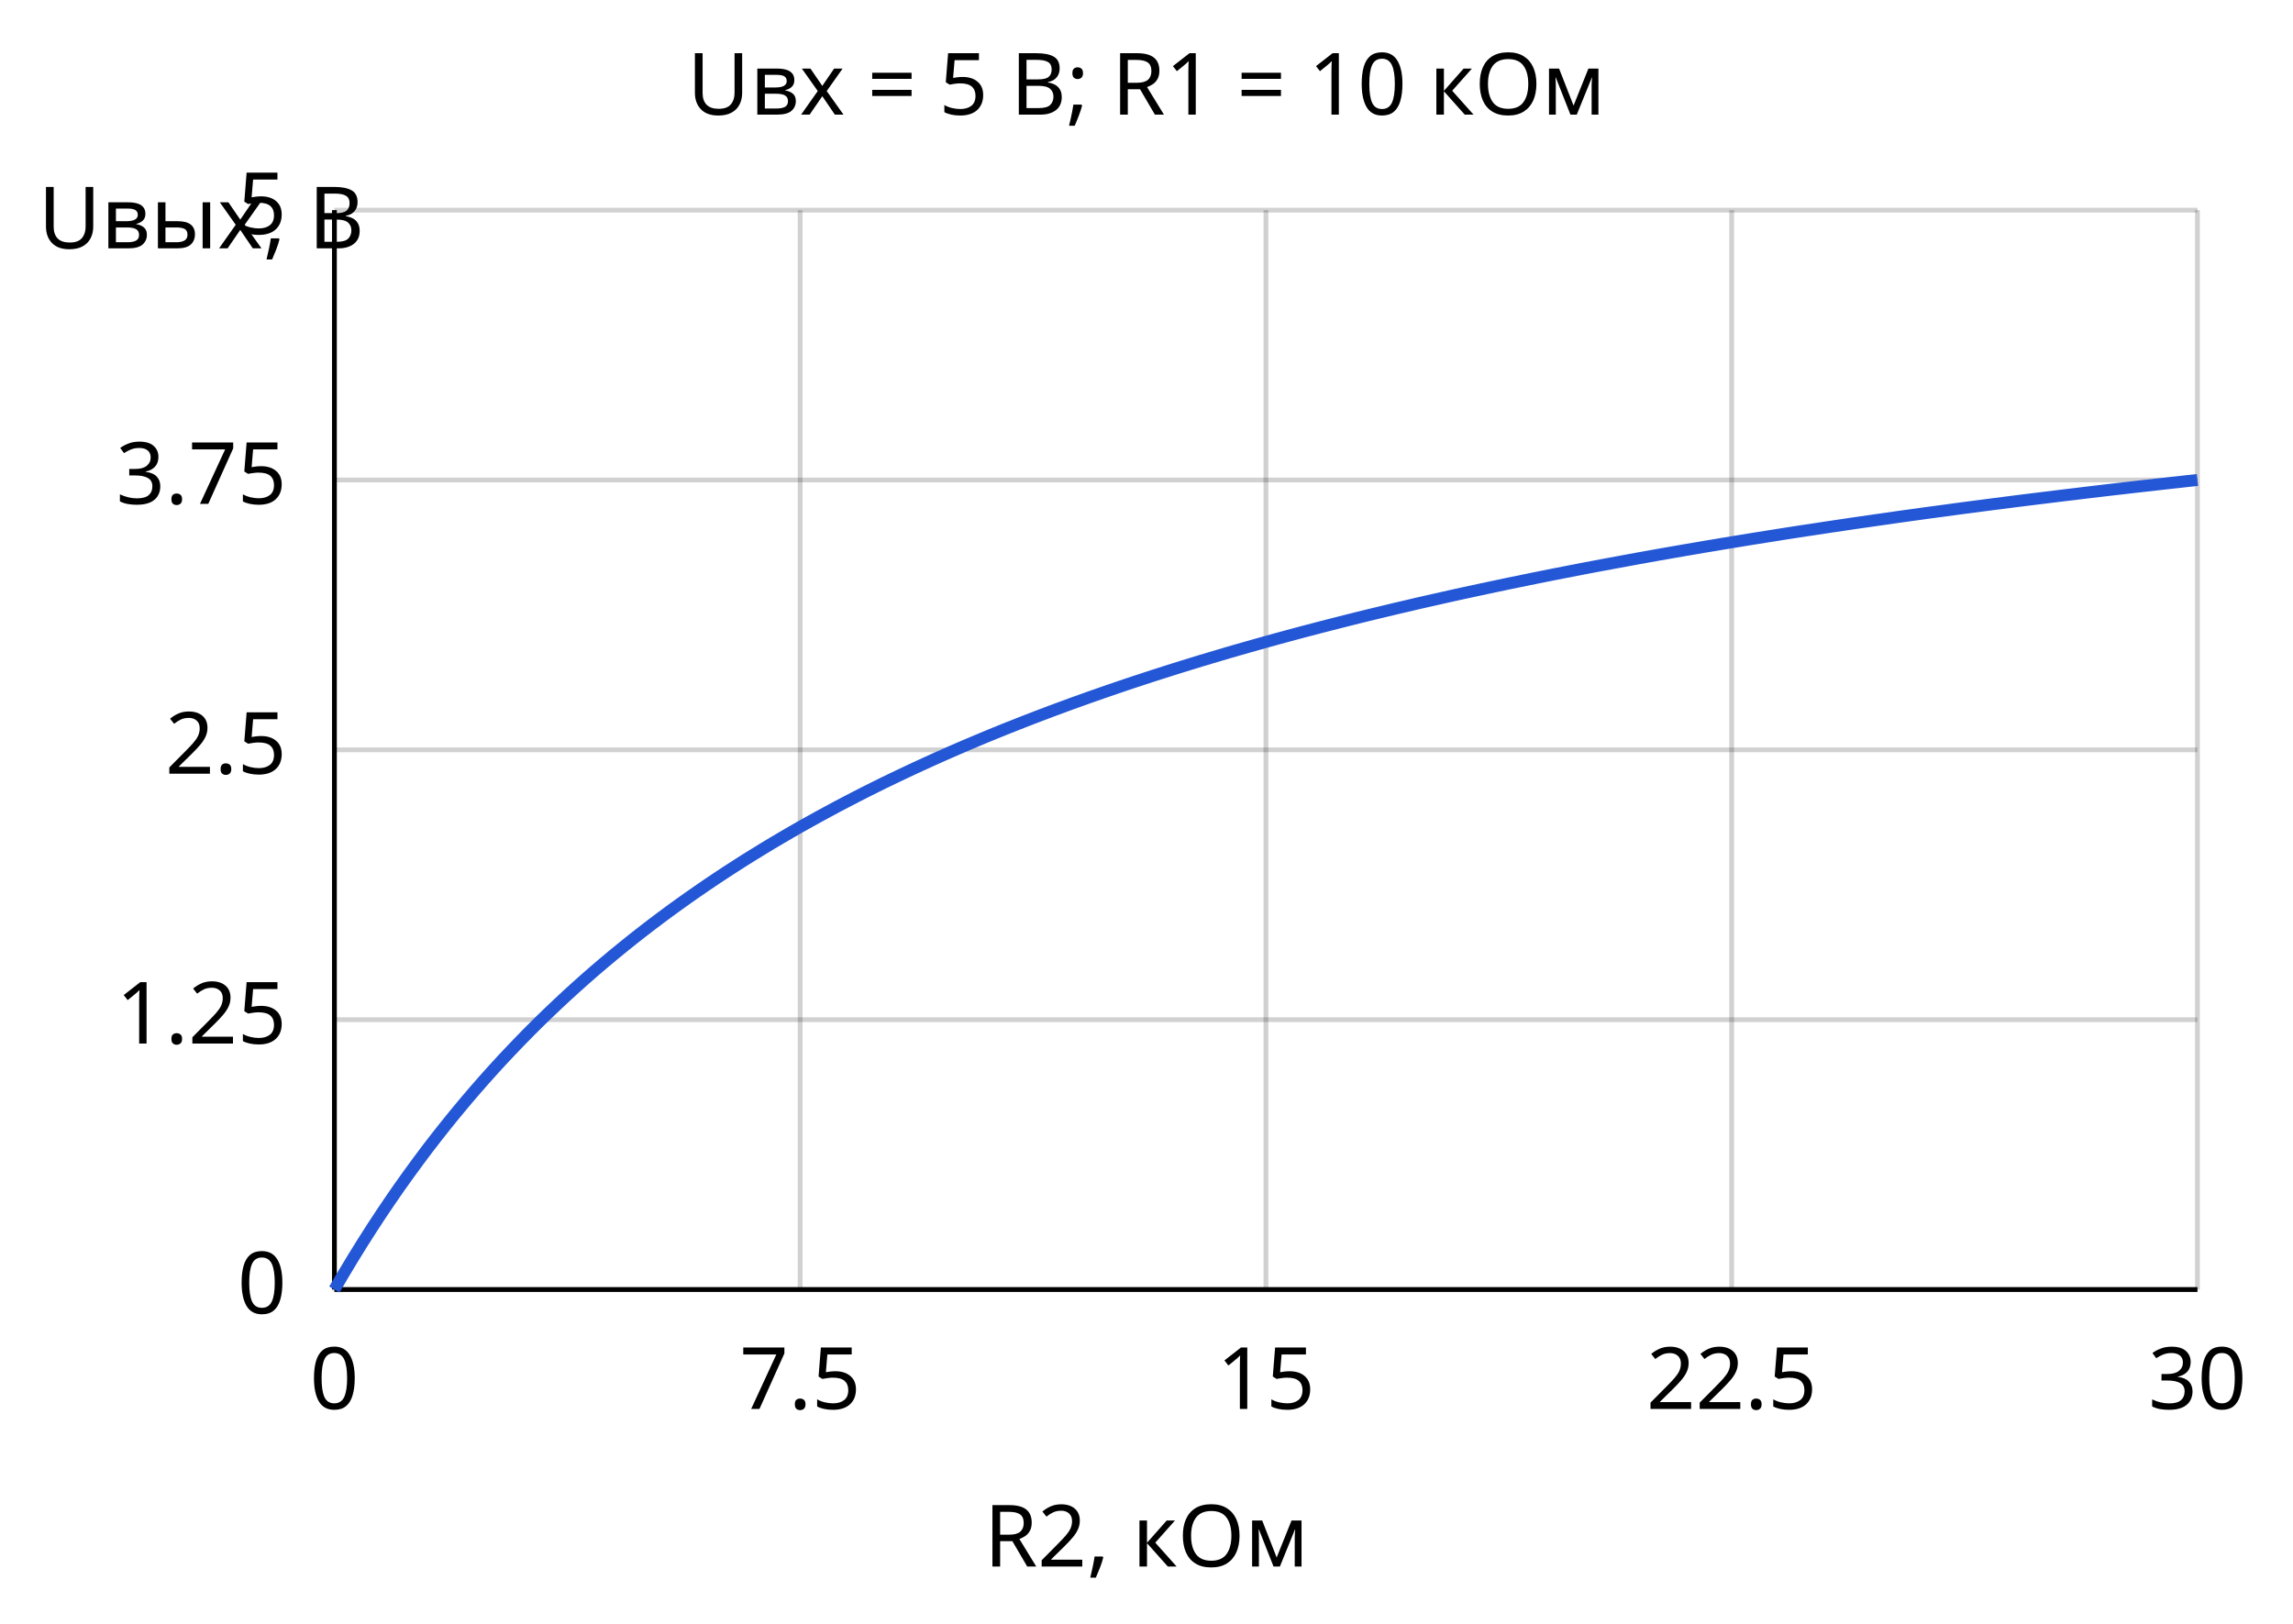
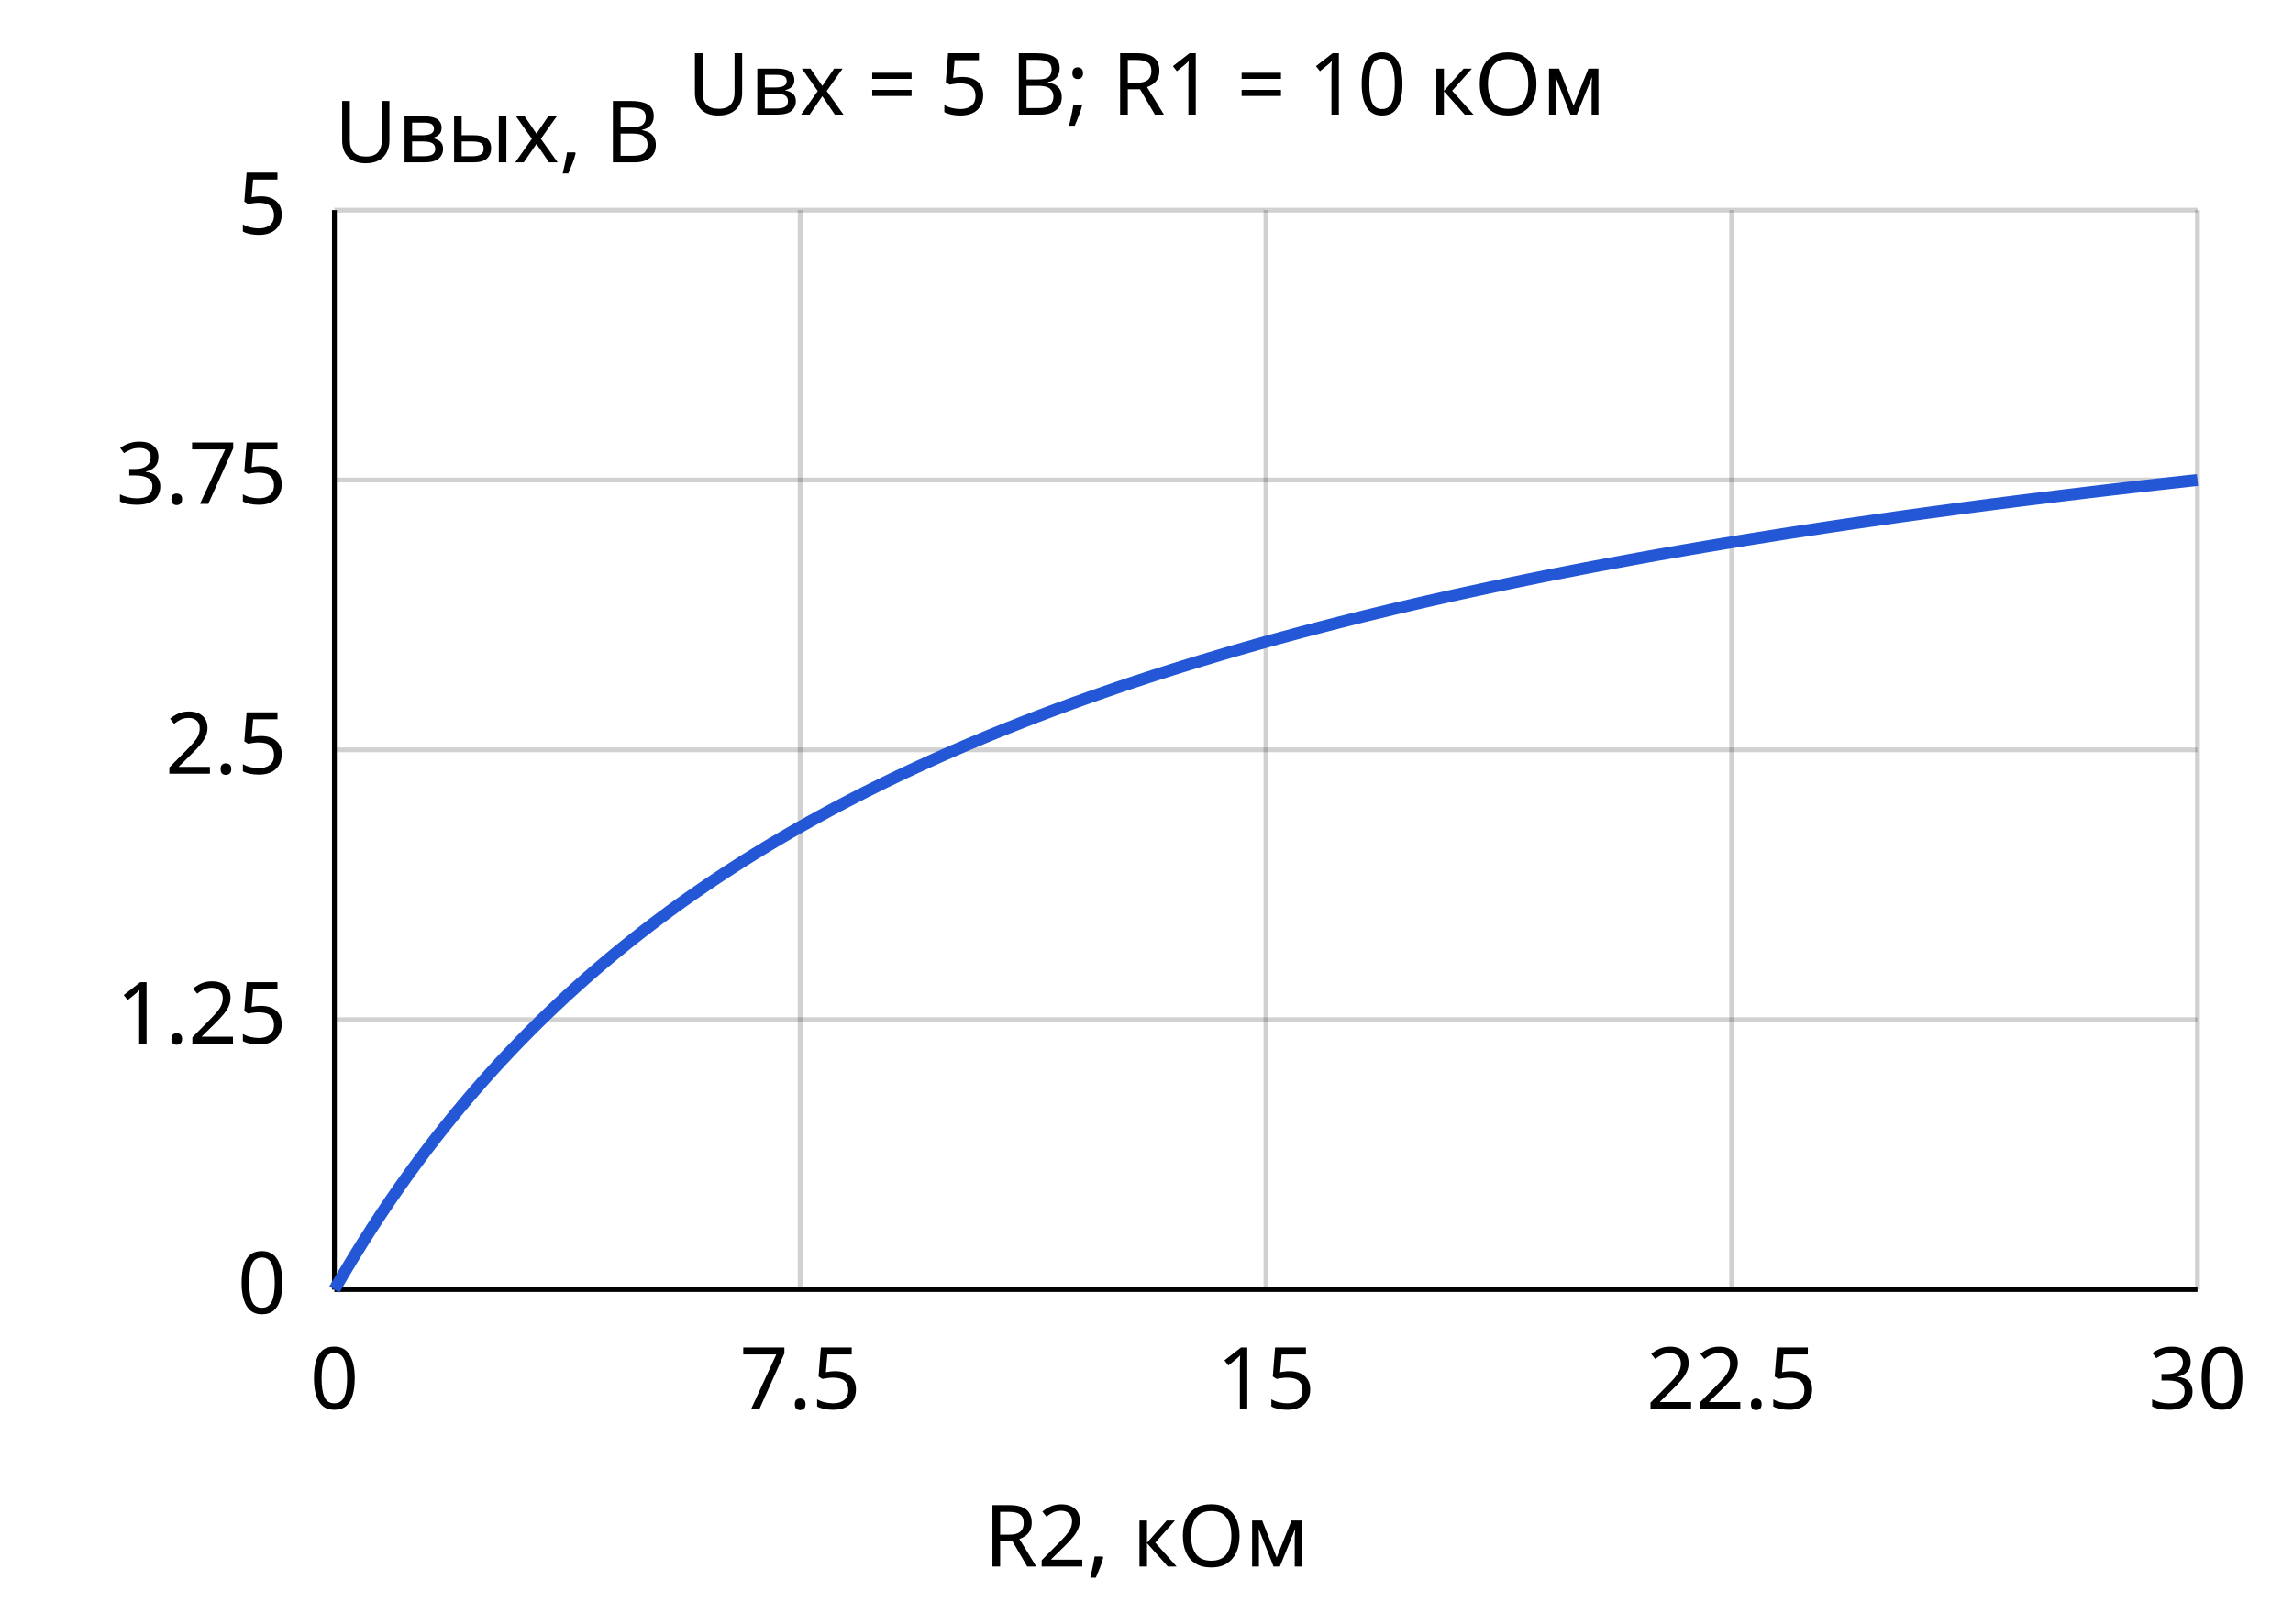
<svg xmlns="http://www.w3.org/2000/svg" viewBox="0 0 480 340" role="img">
  <defs>
    <marker id="arrow" viewBox="0 0 10 10" refX="8" refY="5" markerWidth="7" markerHeight="7" orient="auto-start-reverse">
      <path d="M0 0L10 5L0 10" fill="currentColor" />
    </marker>
  </defs>
  <g font-family="system-ui" font-size="18" fill="currentColor" stroke="none">
    <text x="240" y="24" text-anchor="middle">Uвх = 5 В; R1 = 10 кОм</text>
    <text x="240" y="328" text-anchor="middle">R2, кОм</text>
-     <text x="8" y="52">Uвых, В</text>
+     <text x="70" y="34">Uвых, В</text>
    <line x1="70" y1="44" x2="70" y2="270" stroke="currentColor" opacity=".18" />
    <line x1="70" y1="270" x2="460" y2="270" stroke="currentColor" opacity=".18" />
    <text x="70" y="295" text-anchor="middle">0</text>
    <text x="60" y="275" text-anchor="end">0</text>
    <line x1="167.5" y1="44" x2="167.5" y2="270" stroke="currentColor" opacity=".18" />
    <line x1="70" y1="213.5" x2="460" y2="213.5" stroke="currentColor" opacity=".18" />
    <text x="167.5" y="295" text-anchor="middle">7.5</text>
    <text x="60" y="218.5" text-anchor="end">1.25</text>
    <line x1="265" y1="44" x2="265" y2="270" stroke="currentColor" opacity=".18" />
    <line x1="70" y1="157" x2="460" y2="157" stroke="currentColor" opacity=".18" />
    <text x="265" y="295" text-anchor="middle">15</text>
    <text x="60" y="162" text-anchor="end">2.5</text>
    <line x1="362.5" y1="44" x2="362.5" y2="270" stroke="currentColor" opacity=".18" />
    <line x1="70" y1="100.5" x2="460" y2="100.5" stroke="currentColor" opacity=".18" />
    <text x="362.5" y="295" text-anchor="middle">22.5</text>
    <text x="60" y="105.5" text-anchor="end">3.75</text>
    <line x1="460" y1="44" x2="460" y2="270" stroke="currentColor" opacity=".18" />
    <line x1="70" y1="44" x2="460" y2="44" stroke="currentColor" opacity=".18" />
    <text x="460" y="295" text-anchor="middle">30</text>
    <text x="60" y="49" text-anchor="end">5</text>
    <line x1="70" y1="44" x2="70" y2="270" stroke="currentColor" />
    <line x1="70" y1="270" x2="460" y2="270" stroke="currentColor" />
    <polyline points="70.00,270.00 71.95,266.66 73.90,263.42 75.85,260.27 77.80,257.21 79.75,254.23 81.70,251.34 83.65,248.52 85.60,245.79 87.55,243.12 89.50,240.52 91.45,237.99 93.40,235.53 95.35,233.12 97.30,230.78 99.25,228.49 101.20,226.26 103.15,224.08 105.10,221.95 107.05,219.88 109.00,217.85 110.95,215.86 112.90,213.92 114.85,212.03 116.80,210.18 118.75,208.36 120.70,206.59 122.65,204.85 124.60,203.15 126.55,201.49 128.50,199.86 130.45,198.27 132.40,196.70 134.35,195.17 136.30,193.67 138.25,192.20 140.20,190.75 142.15,189.34 144.10,187.95 146.05,186.59 148.00,185.25 149.95,183.94 151.90,182.65 153.85,181.39 155.80,180.14 157.75,178.93 159.70,177.73 161.65,176.55 163.60,175.40 165.55,174.26 167.50,173.14 169.45,172.05 171.40,170.97 173.35,169.91 175.30,168.86 177.25,167.84 179.20,166.83 181.15,165.83 183.10,164.86 185.05,163.89 187.00,162.95 188.95,162.02 190.90,161.10 192.85,160.20 194.80,159.31 196.75,158.43 198.70,157.57 200.65,156.72 202.60,155.88 204.55,155.06 206.50,154.24 208.45,153.44 210.40,152.65 212.35,151.88 214.30,151.11 216.25,150.35 218.20,149.61 220.15,148.87 222.10,148.15 224.05,147.43 226.00,146.73 227.95,146.03 229.90,145.35 231.85,144.67 233.80,144.00 235.75,143.34 237.70,142.69 239.65,142.05 241.60,141.41 243.55,140.79 245.50,140.17 247.45,139.56 249.40,138.96 251.35,138.36 253.30,137.78 255.25,137.20 257.20,136.62 259.15,136.06 261.10,135.50 263.05,134.95 265.00,134.40 266.95,133.86 268.90,133.33 270.85,132.80 272.80,132.28 274.75,131.77 276.70,131.26 278.65,130.76 280.60,130.26 282.55,129.77 284.50,129.28 286.45,128.80 288.40,128.33 290.35,127.86 292.30,127.39 294.25,126.94 296.20,126.48 298.15,126.03 300.10,125.59 302.05,125.15 304.00,124.71 305.95,124.28 307.90,123.86 309.85,123.44 311.80,123.02 313.75,122.61 315.70,122.20 317.65,121.80 319.60,121.40 321.55,121.00 323.50,120.61 325.45,120.22 327.40,119.84 329.35,119.46 331.30,119.08 333.25,118.71 335.20,118.34 337.15,117.98 339.10,117.62 341.05,117.26 343.00,116.90 344.95,116.55 346.90,116.20 348.85,115.86 350.80,115.52 352.75,115.18 354.70,114.85 356.65,114.51 358.60,114.19 360.55,113.86 362.50,113.54 364.45,113.22 366.40,112.90 368.35,112.59 370.30,112.28 372.25,111.97 374.20,111.66 376.15,111.36 378.10,111.06 380.05,110.77 382.00,110.47 383.95,110.18 385.90,109.89 387.85,109.60 389.80,109.32 391.75,109.04 393.70,108.76 395.65,108.48 397.60,108.20 399.55,107.93 401.50,107.66 403.45,107.39 405.40,107.13 407.35,106.87 409.30,106.60 411.25,106.34 413.20,106.09 415.15,105.83 417.10,105.58 419.05,105.33 421.00,105.08 422.95,104.83 424.90,104.59 426.85,104.35 428.80,104.11 430.75,103.87 432.70,103.63 434.65,103.40 436.60,103.16 438.55,102.93 440.50,102.70 442.45,102.47 444.40,102.25 446.35,102.02 448.30,101.80 450.25,101.58 452.20,101.36 454.15,101.14 456.10,100.93 458.05,100.71 460.00,100.50" fill="none" stroke="var(--accent, #2457d6)" stroke-width="2.5" stroke-dasharray="" />
  </g>
</svg>
